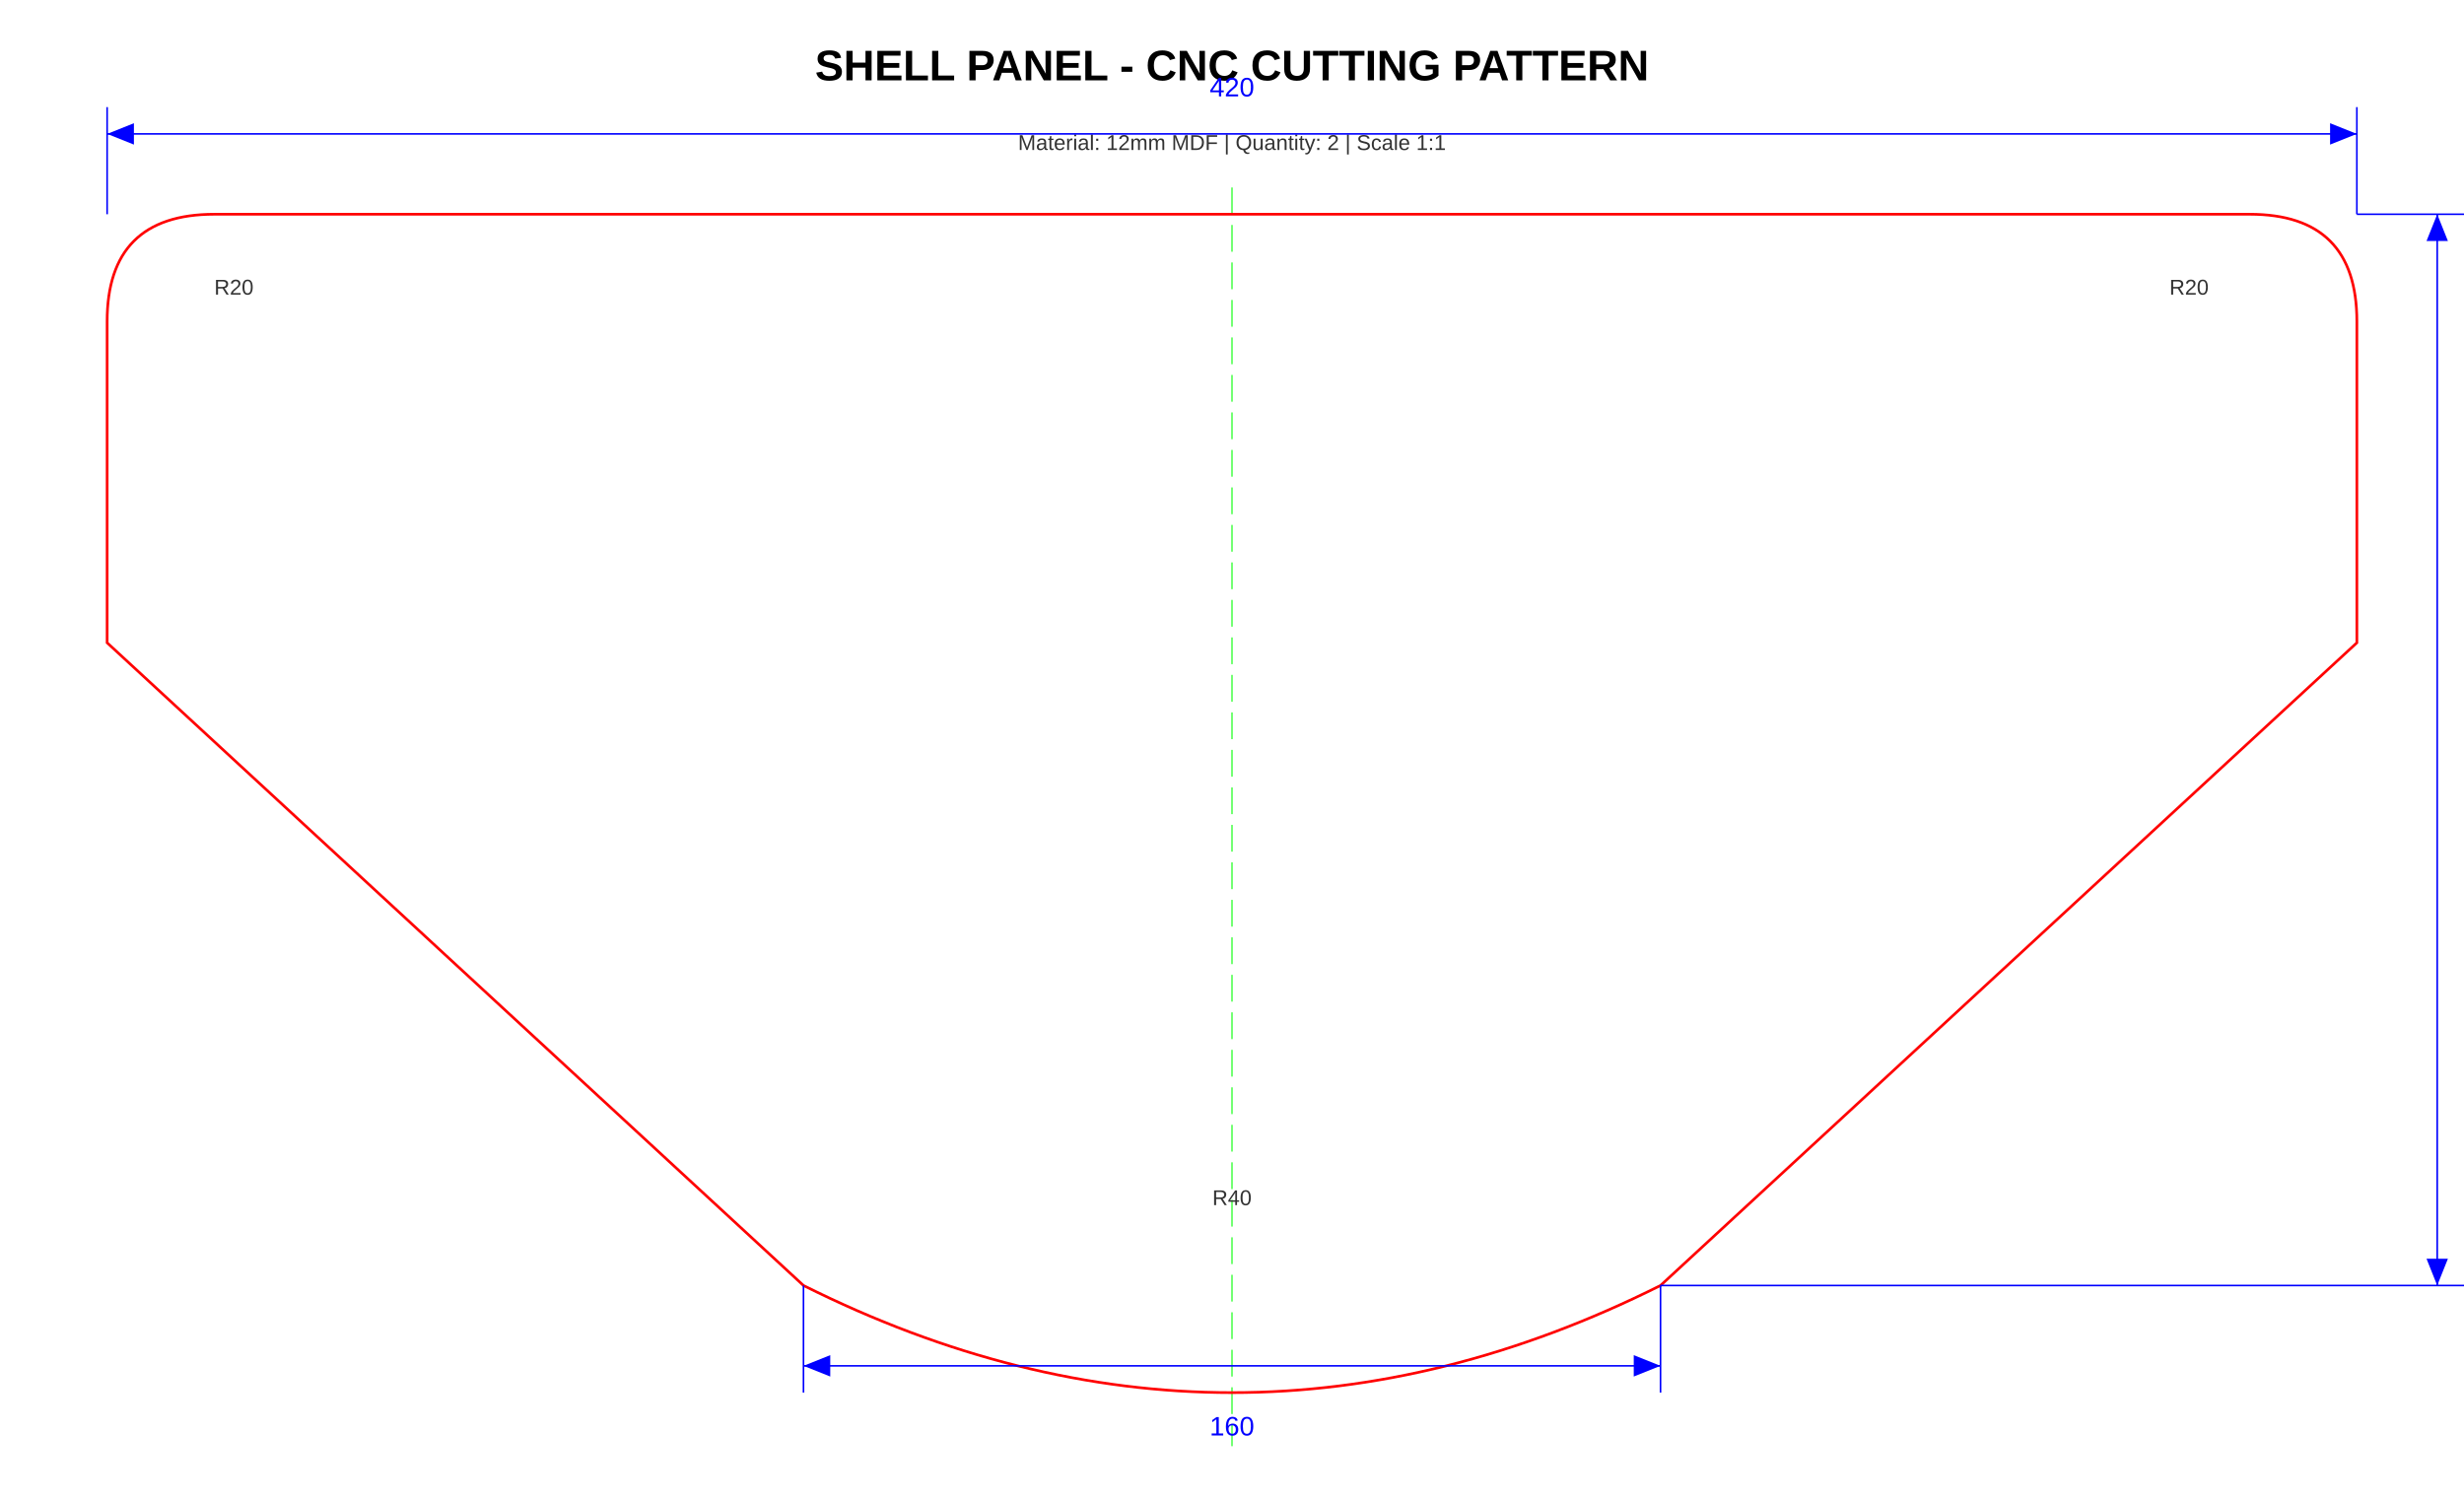
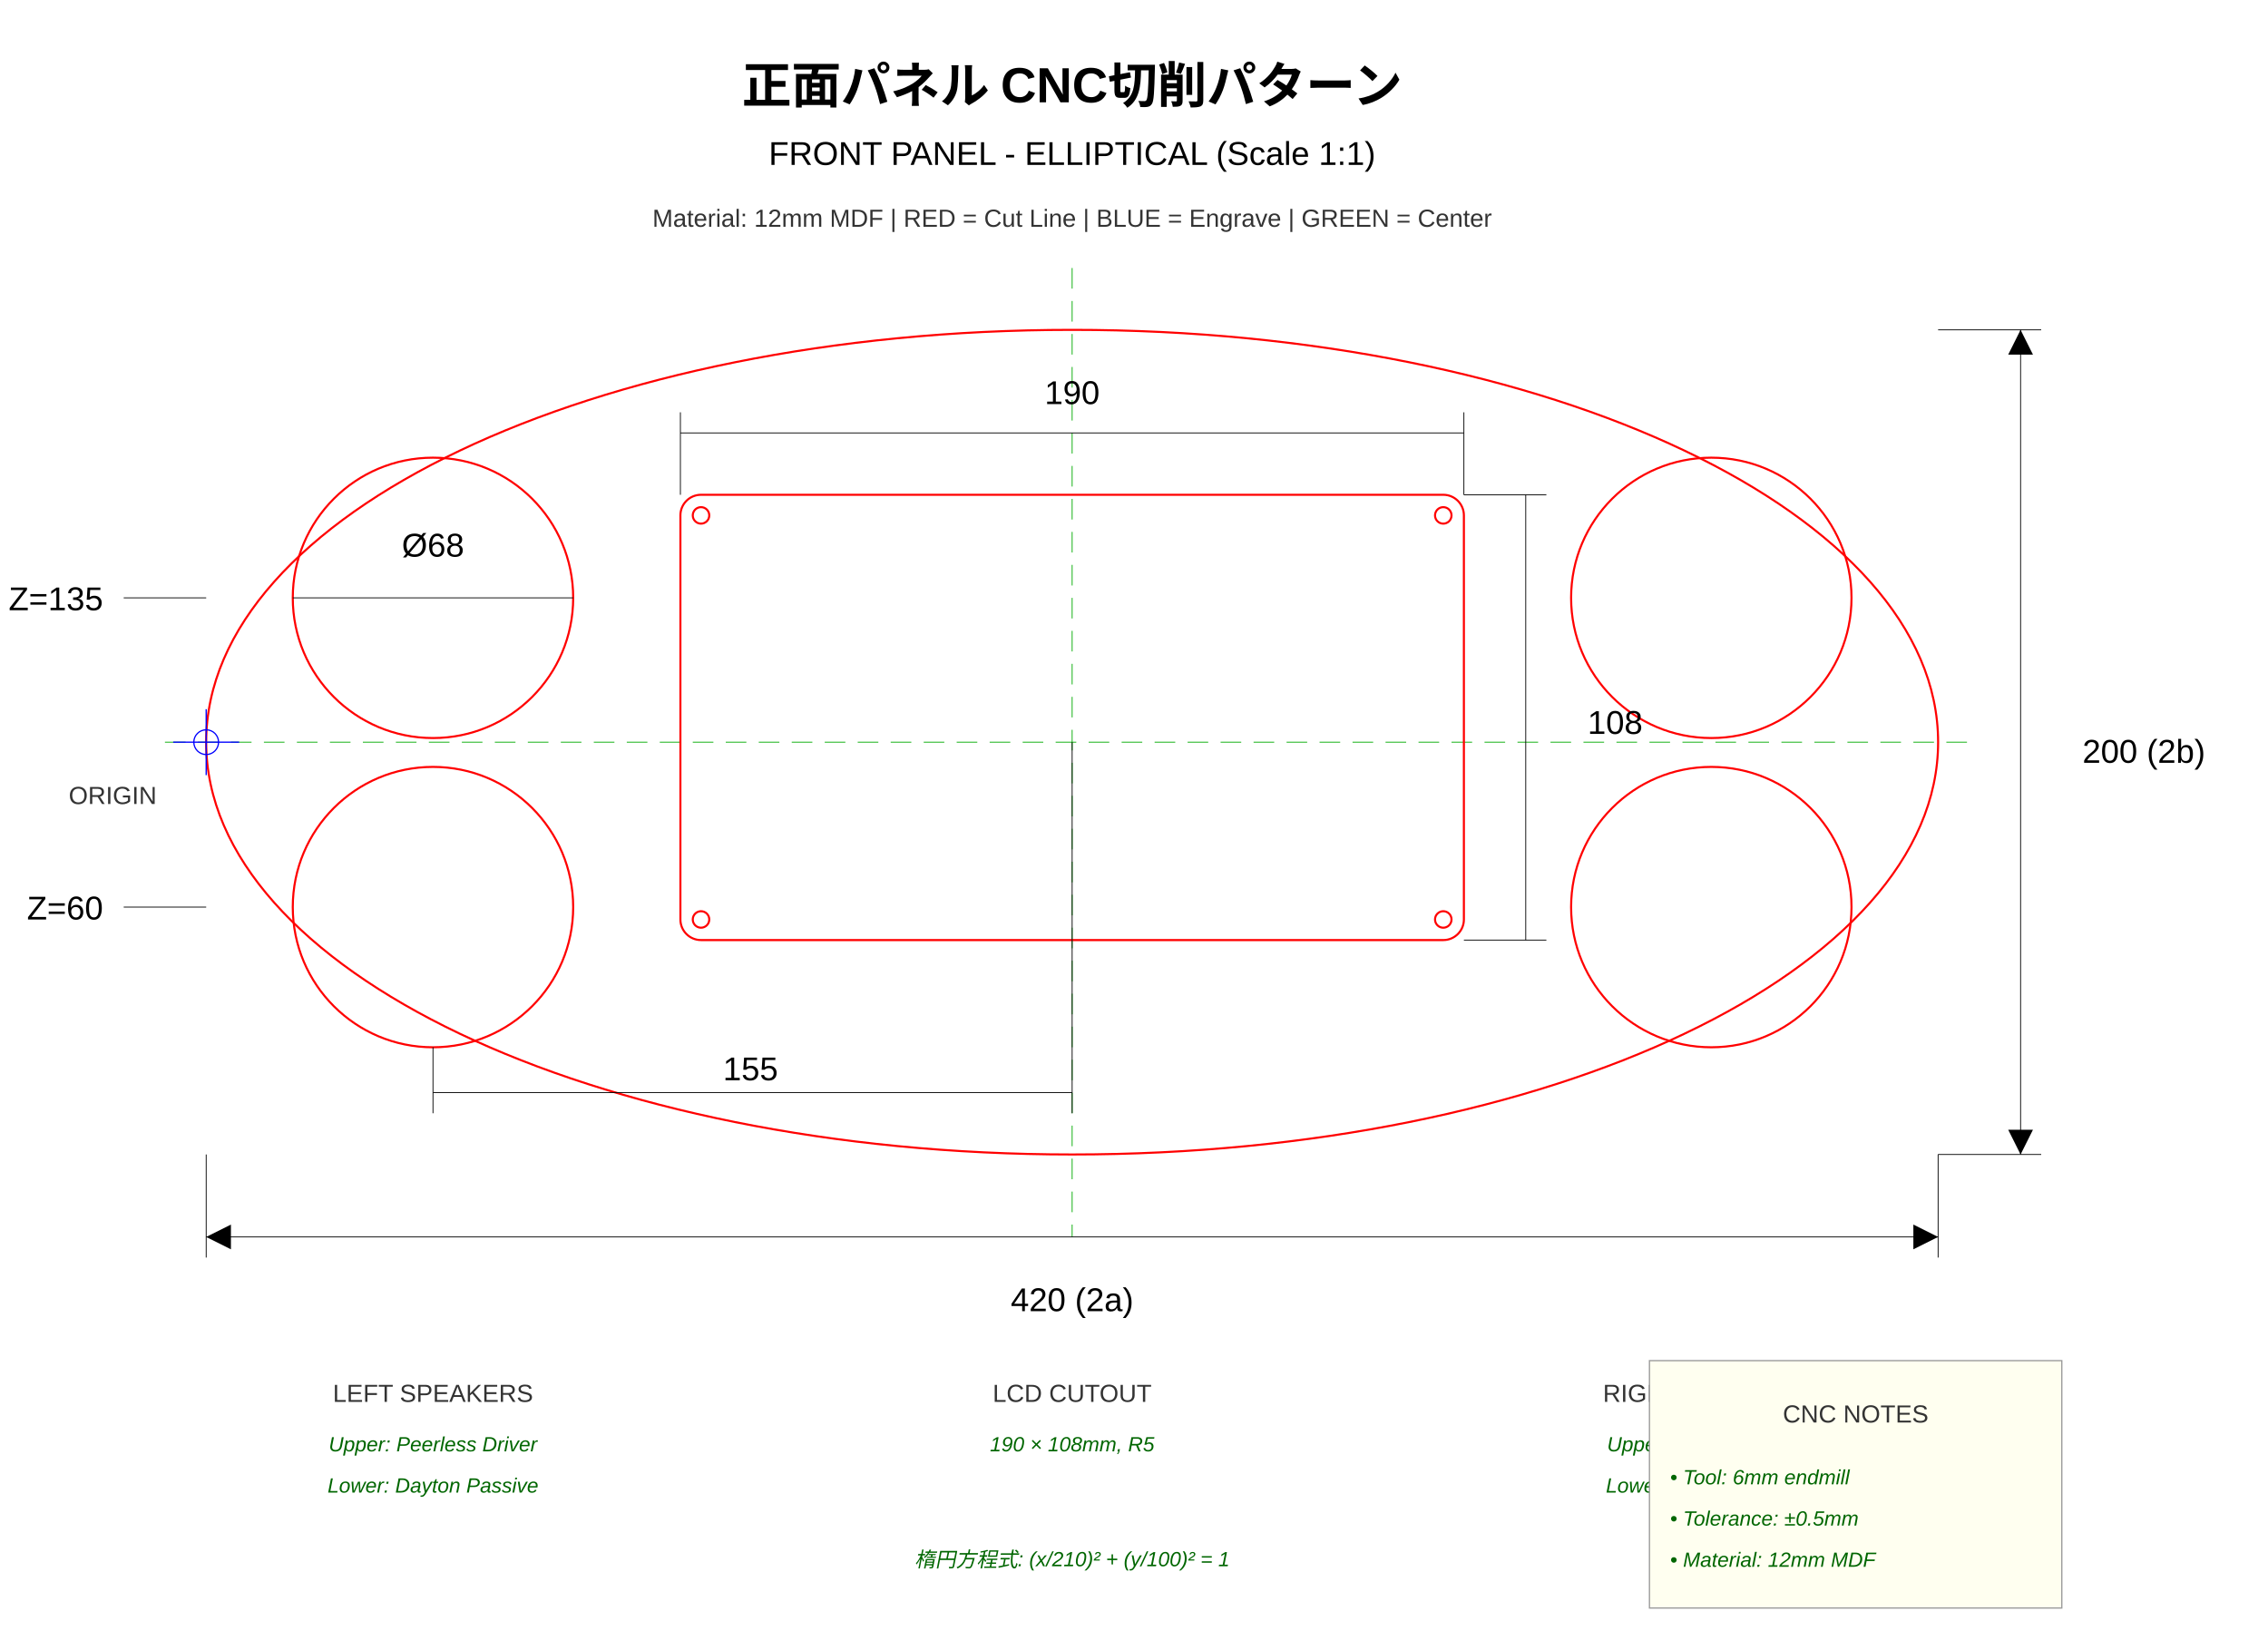
- <svg xmlns="http://www.w3.org/2000/svg" viewBox="-230 -20 460 280" width="460mm" height="280mm">
+ <svg xmlns="http://www.w3.org/2000/svg" viewBox="-50 -80 550 400" width="550mm" height="400mm">
  <style>
-     .cutline { fill: none; stroke: #ff0000; stroke-width: 0.5; }
-     .dimension { fill: none; stroke: #0000ff; stroke-width: 0.3; }
-     .dim-text { font-family: Arial, sans-serif; font-size: 5px; fill: #0000ff; }
-     .title { font-family: Arial, sans-serif; font-size: 8px; font-weight: bold; fill: #000; }
-     .annotation { font-family: Arial, sans-serif; font-size: 4px; fill: #333; }
-     .center { fill: none; stroke: #00ff00; stroke-width: 0.2; stroke-dasharray: 5,2; }
+     .cut { fill: none; stroke: #f00; stroke-width: 0.5; }
+     .engrave { fill: none; stroke: #00f; stroke-width: 0.3; }
+     .dimension { fill: none; stroke: #000; stroke-width: 0.2; }
+     .dim-text { font-family: Arial, sans-serif; font-size: 8px; fill: #000; }
+     .title { font-family: Arial, sans-serif; font-size: 12px; font-weight: bold; fill: #000; }
+     .subtitle { font-family: Arial, sans-serif; font-size: 8px; fill: #000; }
+     .annotation { font-family: Arial, sans-serif; font-size: 6px; fill: #333; }
+     .calc { font-family: Arial, sans-serif; font-size: 5px; fill: #006600; font-style: italic; }
+     .center { fill: none; stroke: #0a0; stroke-width: 0.2; stroke-dasharray: 5,3; }
  </style>
-   <text x="0" y="-5" class="title" text-anchor="middle">SHELL PANEL - CNC CUTTING PATTERN</text>
-   <text x="0" y="8" class="annotation" text-anchor="middle">Material: 12mm MDF | Quantity: 2 | Scale 1:1</text>
-   <line x1="0" y1="15" x2="0" y2="250" class="center" />
-   <path d="M -210,40            Q -210,20 -190,20            L 190,20            Q 210,20 210,40            L 210,100            L 80,220            Q 0,260 -80,220            L -210,100            Z" class="cutline" />
-   <line x1="-210" y1="5" x2="210" y2="5" class="dimension" />
-   <line x1="-210" y1="20" x2="-210" y2="0" class="dimension" />
-   <line x1="210" y1="20" x2="210" y2="0" class="dimension" />
-   <polygon points="-210,5 -205,3 -205,7" fill="#0000ff" />
-   <polygon points="210,5 205,3 205,7" fill="#0000ff" />
-   <text x="0" y="-2" class="dim-text" text-anchor="middle">420</text>
-   <line x1="-80" y1="235" x2="80" y2="235" class="dimension" />
-   <line x1="-80" y1="220" x2="-80" y2="240" class="dimension" />
-   <line x1="80" y1="220" x2="80" y2="240" class="dimension" />
-   <polygon points="-80,235 -75,233 -75,237" fill="#0000ff" />
-   <polygon points="80,235 75,233 75,237" fill="#0000ff" />
-   <text x="0" y="248" class="dim-text" text-anchor="middle">160</text>
-   <line x1="225" y1="20" x2="225" y2="220" class="dimension" />
-   <line x1="210" y1="20" x2="230" y2="20" class="dimension" />
-   <line x1="80" y1="220" x2="230" y2="220" class="dimension" />
-   <polygon points="225,20 223,25 227,25" fill="#0000ff" />
-   <polygon points="225,220 223,215 227,215" fill="#0000ff" />
-   <text x="235" y="120" class="dim-text" text-anchor="start">220</text>
-   <text x="-190" y="35" class="annotation">R20</text>
-   <text x="175" y="35" class="annotation">R20</text>
-   <text x="0" y="205" class="annotation" text-anchor="middle">R40</text>
-   <text x="-210" y="265" class="annotation">CNC NOTES:</text>
-   <text x="-210" y="275" class="annotation">• Cut on RED lines</text>
-   <text x="-80" y="275" class="annotation">• Corner radii as marked</text>
-   <text x="60" y="275" class="annotation">• Tolerance: ±0.5mm</text>
+   <text x="210" y="-55" class="title" text-anchor="middle">正面パネル CNC切削パターン</text>
+   <text x="210" y="-40" class="subtitle" text-anchor="middle">FRONT PANEL - ELLIPTICAL (Scale 1:1)</text>
+   <text x="210" y="-25" class="annotation" text-anchor="middle">Material: 12mm MDF | RED = Cut Line | BLUE = Engrave | GREEN = Center</text>
+   <line x1="210" y1="-15" x2="210" y2="220" class="center" />
+   <line x1="-10" y1="100" x2="430" y2="100" class="center" />
+   <ellipse cx="210" cy="100" rx="210" ry="100" class="cut" />
+   <rect x="115" y="40" width="190" height="108" rx="5" ry="5" class="cut" />
+   <circle cx="55" cy="65" r="34" class="cut" />
+   <circle cx="55" cy="140" r="34" class="cut" />
+   <circle cx="365" cy="65" r="34" class="cut" />
+   <circle cx="365" cy="140" r="34" class="cut" />
+   <circle cx="120" cy="45" r="2" class="cut" />
+   <circle cx="300" cy="45" r="2" class="cut" />
+   <circle cx="120" cy="143" r="2" class="cut" />
+   <circle cx="300" cy="143" r="2" class="cut" />
+   <line x1="0" y1="220" x2="420" y2="220" class="dimension" />
+   <line x1="0" y1="200" x2="0" y2="225" class="dimension" />
+   <line x1="420" y1="200" x2="420" y2="225" class="dimension" />
+   <polygon points="0,220 6,217 6,223" fill="#000" />
+   <polygon points="420,220 414,217 414,223" fill="#000" />
+   <text x="210" y="238" class="dim-text" text-anchor="middle">420 (2a)</text>
+   <line x1="440" y1="0" x2="440" y2="200" class="dimension" />
+   <line x1="420" y1="0" x2="445" y2="0" class="dimension" />
+   <line x1="420" y1="200" x2="445" y2="200" class="dimension" />
+   <polygon points="440,0 437,6 443,6" fill="#000" />
+   <polygon points="440,200 437,194 443,194" fill="#000" />
+   <text x="455" y="105" class="dim-text" text-anchor="start">200 (2b)</text>
+   <line x1="115" y1="25" x2="305" y2="25" class="dimension" />
+   <line x1="115" y1="40" x2="115" y2="20" class="dimension" />
+   <line x1="305" y1="40" x2="305" y2="20" class="dimension" />
+   <text x="210" y="18" class="dim-text" text-anchor="middle">190</text>
+   <line x1="320" y1="40" x2="320" y2="148" class="dimension" />
+   <line x1="305" y1="40" x2="325" y2="40" class="dimension" />
+   <line x1="305" y1="148" x2="325" y2="148" class="dimension" />
+   <text x="335" y="98" class="dim-text" text-anchor="start">108</text>
+   <line x1="21" y1="65" x2="89" y2="65" class="dimension" />
+   <text x="55" y="55" class="dim-text" text-anchor="middle">Ø68</text>
+   <line x1="55" y1="185" x2="210" y2="185" class="dimension" />
+   <line x1="55" y1="174" x2="55" y2="190" class="dimension" />
+   <line x1="210" y1="100" x2="210" y2="190" class="dimension" />
+   <text x="132" y="182" class="dim-text" text-anchor="middle">155</text>
+   <line x1="-20" y1="65" x2="0" y2="65" class="dimension" />
+   <text x="-25" y="68" class="dim-text" text-anchor="end">Z=135</text>
+   <line x1="-20" y1="140" x2="0" y2="140" class="dimension" />
+   <text x="-25" y="143" class="dim-text" text-anchor="end">Z=60</text>
+   <text x="55" y="260" class="annotation" text-anchor="middle">LEFT SPEAKERS</text>
+   <text x="55" y="272" class="calc" text-anchor="middle">Upper: Peerless Driver</text>
+   <text x="55" y="282" class="calc" text-anchor="middle">Lower: Dayton Passive</text>
+   <text x="365" y="260" class="annotation" text-anchor="middle">RIGHT SPEAKERS</text>
+   <text x="365" y="272" class="calc" text-anchor="middle">Upper: Peerless Driver</text>
+   <text x="365" y="282" class="calc" text-anchor="middle">Lower: Dayton Passive</text>
+   <text x="210" y="260" class="annotation" text-anchor="middle">LCD CUTOUT</text>
+   <text x="210" y="272" class="calc" text-anchor="middle">190 × 108mm, R5</text>
+   <text x="210" y="300" class="calc" text-anchor="middle">楕円方程式: (x/210)² + (y/100)² = 1</text>
+   <circle cx="0" cy="100" r="3" class="engrave" />
+   <line x1="-8" y1="100" x2="8" y2="100" class="engrave" />
+   <line x1="0" y1="92" x2="0" y2="108" class="engrave" />
+   <text x="-12" y="115" class="annotation" text-anchor="end">ORIGIN</text>
+   <rect x="350" y="250" width="100" height="60" fill="#fffff0" stroke="#999" stroke-width="0.3" />
+   <text x="400" y="265" class="annotation" text-anchor="middle">CNC NOTES</text>
+   <text x="355" y="280" class="calc">• Tool: 6mm endmill</text>
+   <text x="355" y="290" class="calc">• Tolerance: ±0.5mm</text>
+   <text x="355" y="300" class="calc">• Material: 12mm MDF</text>
</svg>
